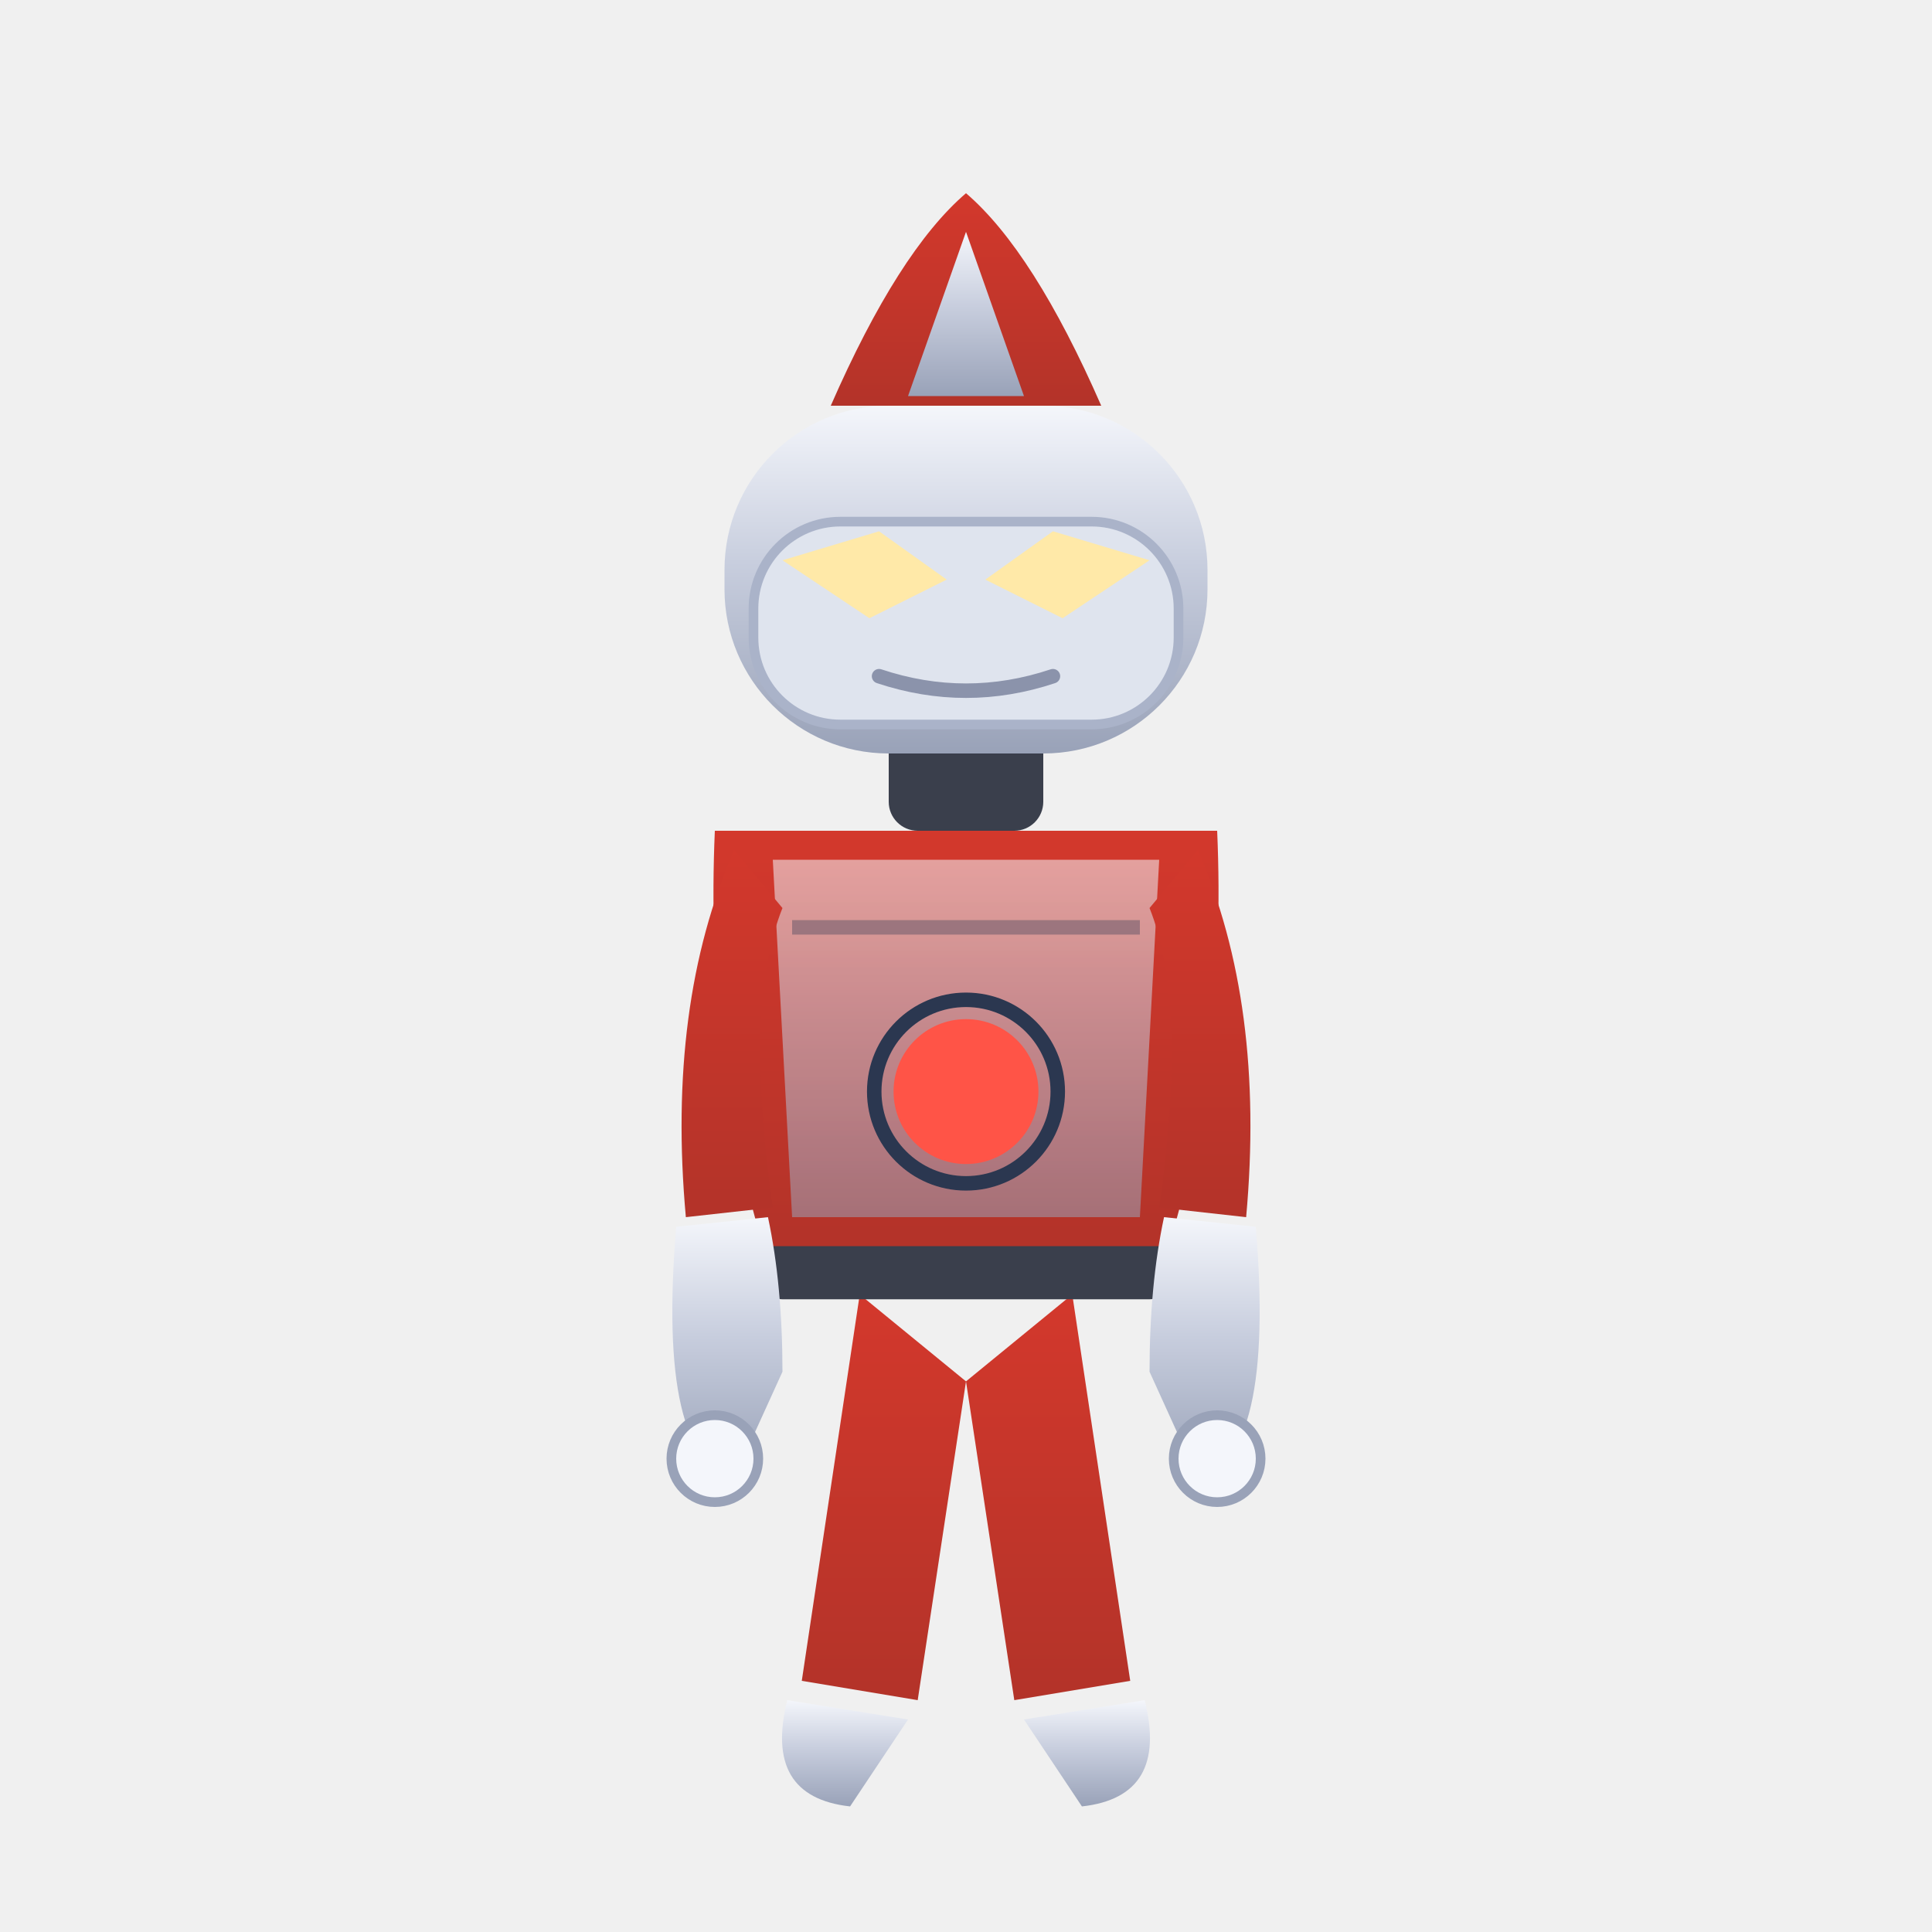
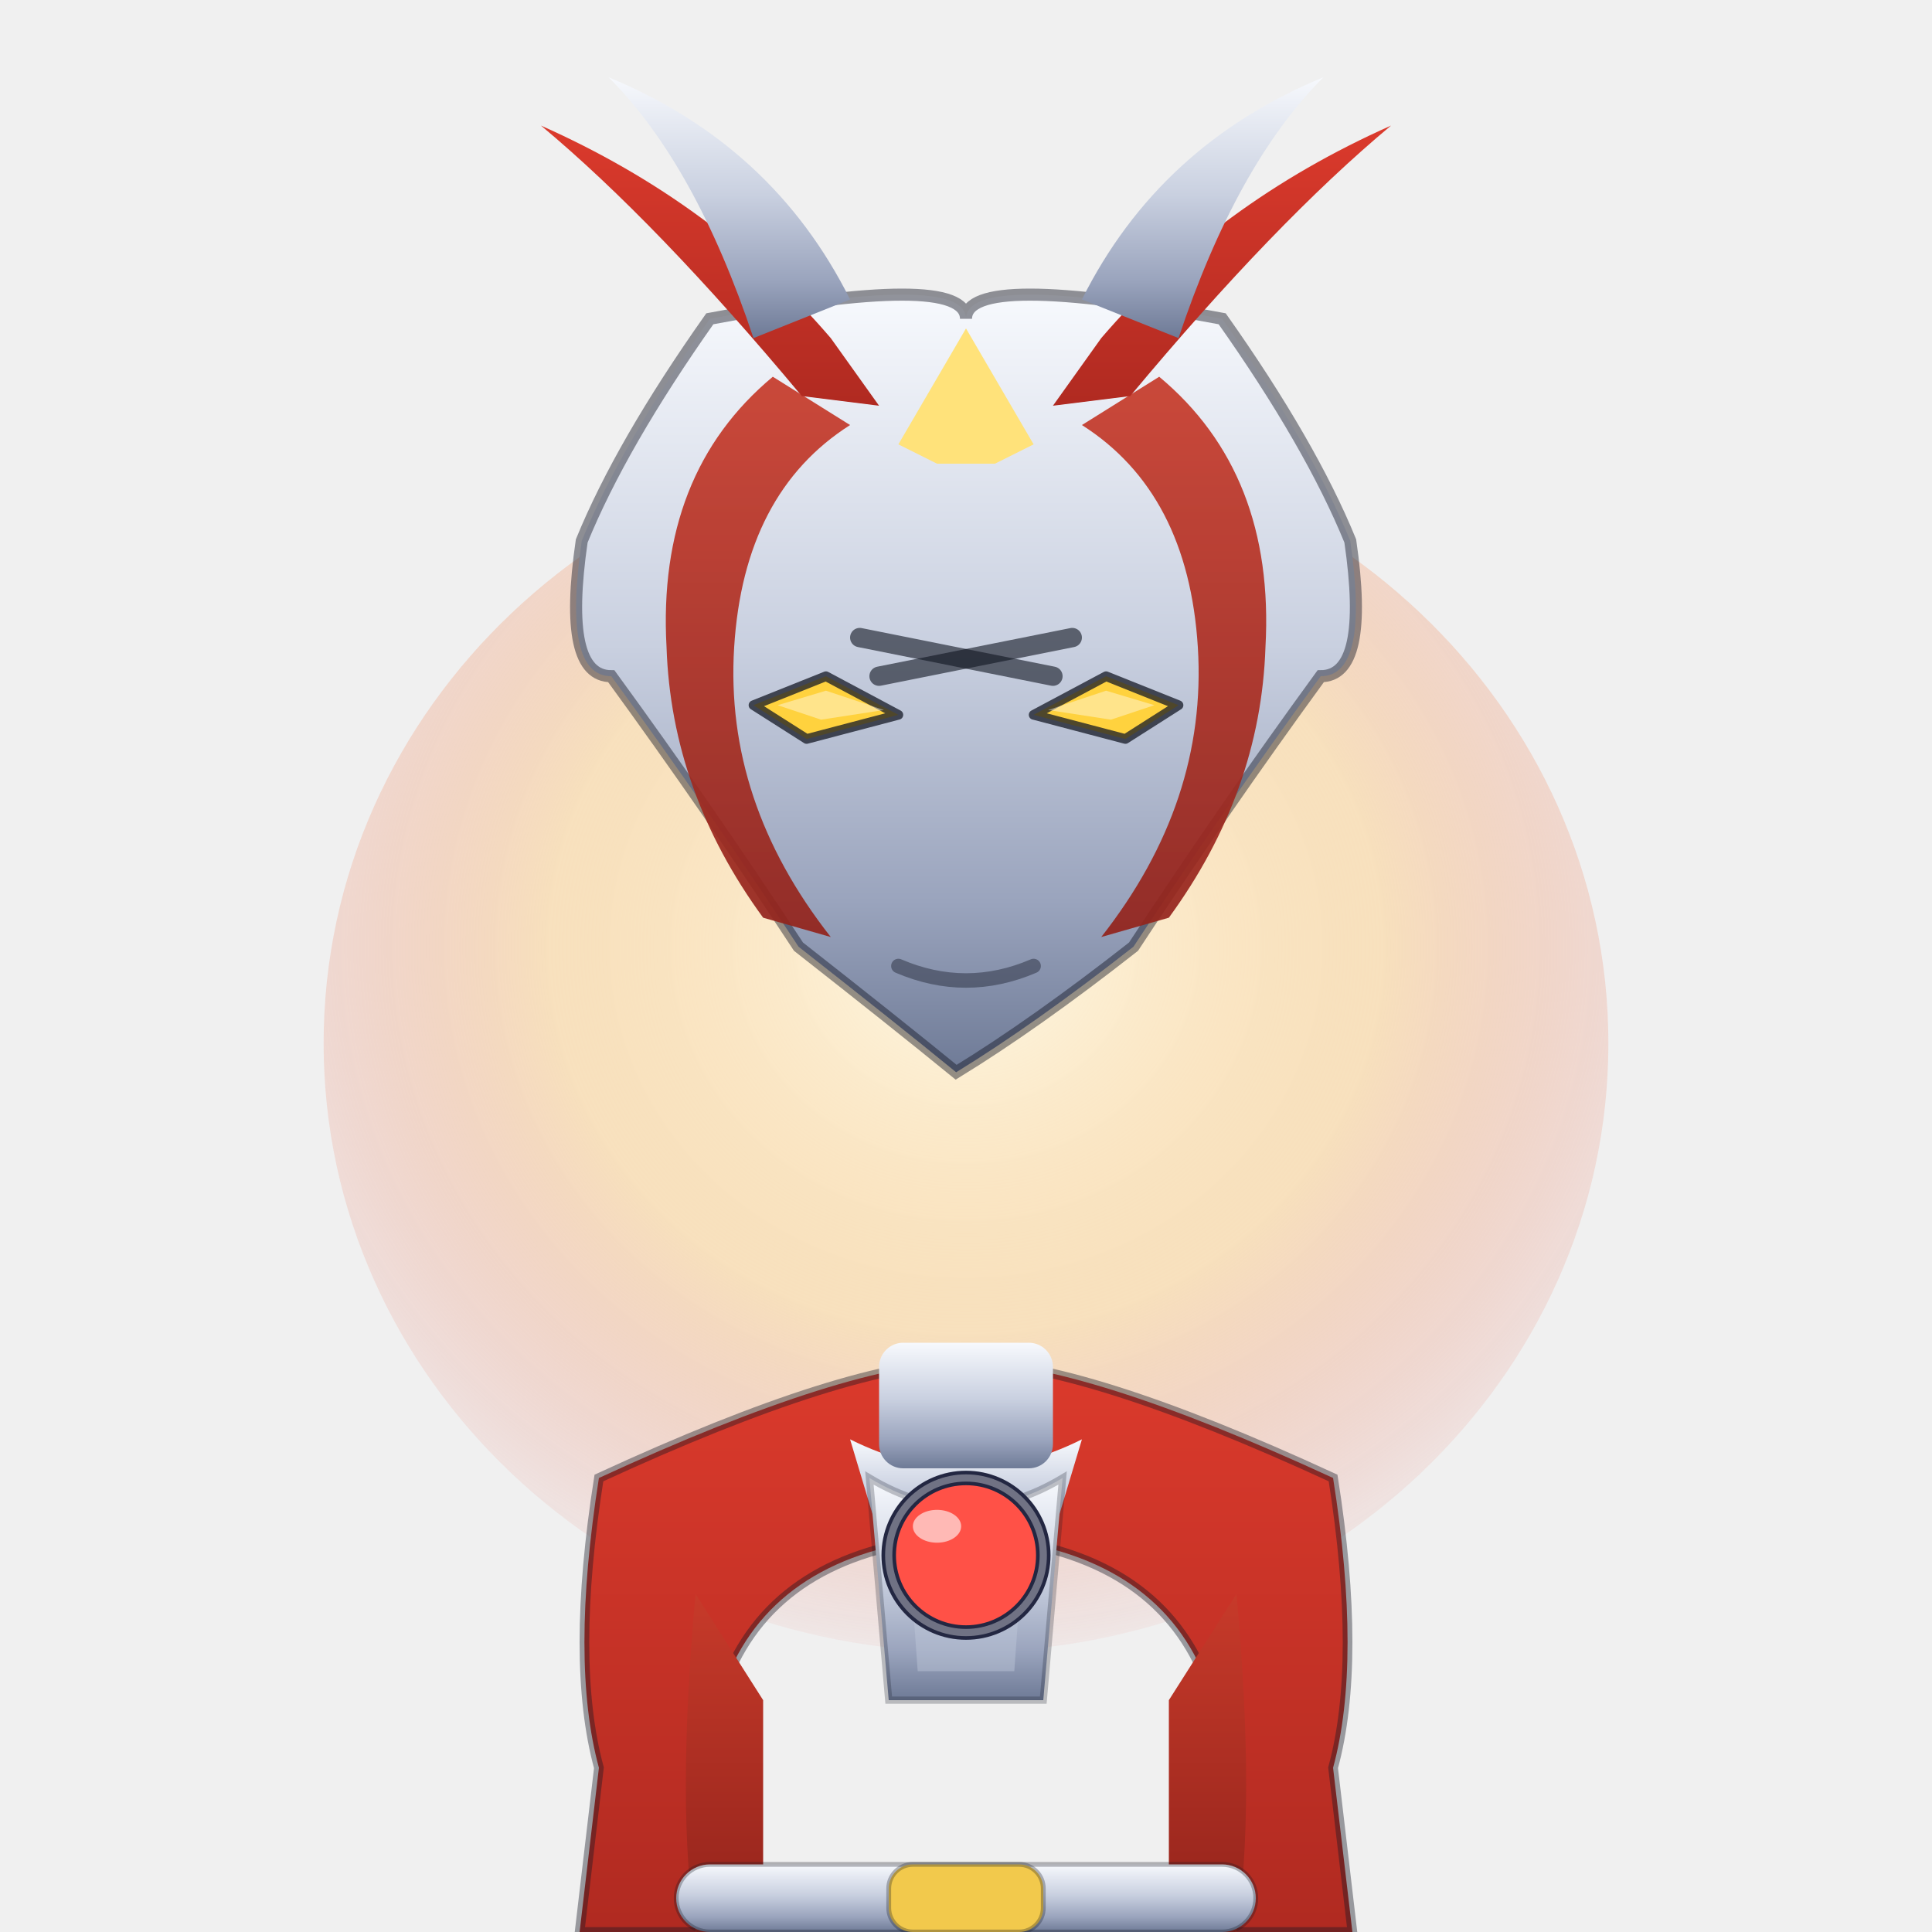
<svg xmlns="http://www.w3.org/2000/svg" viewBox="0 0 400 400" width="400" height="400" role="img">
  <defs>
-     <radialGradient id="ora_{i}" cx="50%" cy="42%" r="60%">
-       <stop offset="0%" stop-color="#fff9e6" stop-opacity="0.9" />
-       <stop offset="55%" stop-color="{m}" stop-opacity="0.55" />
-       <stop offset="100%" stop-color="{m}" stop-opacity="0" />
+     <radialGradient id="au_taro" cx="50%" cy="42%" r="62%">
+       <stop offset="0%" stop-color="#fffbe8" stop-opacity="0.95" />
+       <stop offset="52%" stop-color="#ffd08a" stop-opacity="0.5" />
+       <stop offset="100%" stop-color="#e0453f" stop-opacity="0" />
    </radialGradient>
-     <linearGradient id="silver_taro" x1="0" y1="0" x2="0" y2="1">
-       <stop offset="0%" stop-color="#f4f6fb" />
-       <stop offset="45%" stop-color="#c8cede" />
-       <stop offset="100%" stop-color="#99a2b8" />
+     <linearGradient id="sv_taro" x1="0" y1="0" x2="0" y2="1">
+       <stop offset="0%" stop-color="#f7f9fd" />
+       <stop offset="45%" stop-color="#c9d0e0" />
+       <stop offset="78%" stop-color="#9aa4bd" />
+       <stop offset="100%" stop-color="#6e7a96" />
    </linearGradient>
-     <linearGradient id="main_taro" x1="0" y1="0" x2="0" y2="1">
-       <stop offset="0%" stop-color="#d3382c" />
-       <stop offset="100%" stop-color="#b33329" />
+     <linearGradient id="mn_taro" x1="0" y1="0" x2="0" y2="1">
+       <stop offset="0%" stop-color="#db3a2c" />
+       <stop offset="100%" stop-color="#b02a21" />
+     </linearGradient>
+     <linearGradient id="ac_taro" x1="0" y1="0" x2="0" y2="1">
+       <stop offset="0%" stop-color="#c73a2a" />
+       <stop offset="100%" stop-color="#92231b" />
    </linearGradient>
  </defs>
-   <ellipse cx="200" cy="215" rx="118" ry="118" fill="url(#ora_taro)">
-     <animate attributeName="opacity" values="0.42;0.72;0.42" dur="3.2s" repeatCount="indefinite" />
+   <ellipse cx="200" cy="216" rx="133" ry="126" fill="url(#au_taro)">
+     <animate attributeName="opacity" values="0.5;0.85;0.5" dur="3.4s" repeatCount="indefinite" />
  </ellipse>
  <g>
-     <animateTransform attributeName="transform" type="translate" values="0 0;0 -6;0 0" dur="3s" repeatCount="indefinite" />
+     <animateTransform attributeName="transform" type="translate" values="0 0;0 -5;0 0" dur="3s" repeatCount="indefinite" />
    <g>
-       <path d="M178 268 L166 348 L190 352 L200 286 Z" fill="url(#main_taro)" />
-       <path d="M163 352 Q158 372 176 374 L188 356 Z" fill="url(#silver_taro)" />
+       <path d="M124 306 Q118 344 124 366 L120 400 L150 400 L152 344 Q164 320 200 318 Q236 320 248 344 L250 400 L280 400 L276 366 Q282 344 276 306 Q224 282 200 282 Q176 282 124 306 Z" fill="url(#mn_taro)" stroke="rgba(20,24,36,0.4)" stroke-width="2" />
+       <path d="M176 298 Q200 310 224 298 L218 318 Q200 326 182 318 Z" fill="url(#sv_taro)" />
+       <path d="M144 330 Q140 374 144 400 L158 400 L158 352 Z" fill="url(#ac_taro)" />
+       <path d="M256 330 Q260 374 256 400 L242 400 L242 352 Z" fill="url(#ac_taro)" />
+       <path d="M180 306 Q200 318 220 306 L216 352 L184 352 Z" fill="url(#sv_taro)" stroke="rgba(20,24,36,0.25)" stroke-width="1.5" />
+       <path d="M188 318 Q200 324 212 318 L210 346 L190 346 Z" fill="#bfc7d9" opacity="0.45" />
+       <circle cx="200" cy="322" r="16" fill="#ff5147" stroke="#232742" stroke-width="3" />
+       <circle cx="200" cy="322" r="16" fill="none" stroke="rgba(255,255,255,0.35)" stroke-width="1.5" />
+       <ellipse cx="194" cy="316" rx="5" ry="3.4" fill="#fff" opacity="0.6" />
+       <circle cx="200" cy="322" r="16" fill="none" stroke="#e04036" stroke-width="2.5" opacity="0">
+         <animate attributeName="opacity" values="0;1;1;0" dur="4.2s" repeatCount="indefinite" />
+       </circle>
+       <rect x="140" y="386" width="120" height="14" rx="7" fill="url(#sv_taro)" stroke="rgba(20,24,36,0.3)" />
+       <rect x="184" y="386" width="32" height="14" rx="5" fill="#f2c94c" stroke="rgba(20,24,36,0.3)" />
    </g>
    <g>
-       <path d="M222 268 L234 348 L210 352 L200 286 Z" fill="url(#main_taro)" />
-       <path d="M237 352 Q242 372 224 374 L212 356 Z" fill="url(#silver_taro)" />
-     </g>
-     <rect x="158" y="257" width="84" height="12" rx="4" fill="#3a3f4c" />
-     <g>
-       <path d="M148 172 Q146 218 158 258 L242 258 Q254 218 252 172 Z" fill="url(#main_taro)" />
-       <path d="M160 178 L240 178 L236 252 L164 252 Z" fill="url(#silver_taro)" opacity="0.55" />
-       <circle cx="200" cy="226" r="15" fill="#ff5447">
-         <animate attributeName="fill" values="#ff5447;#5bc0ff;#ff5447" dur="1.8s" repeatCount="indefinite" />
-         <animate attributeName="r" values="15;16.5;15" dur="1.8s" repeatCount="indefinite" />
-       </circle>
-       <circle cx="200" cy="226" r="19" fill="none" stroke="#2b3750" stroke-width="3" />
-       <path d="M164 192 L236 192" stroke="#2b3750" stroke-width="3" opacity="0.35" />
-     </g>
-     <g>
-       <animateTransform attributeName="transform" type="rotate" values="-3 158 196;2 158 196;-3 158 196" dur="4s" repeatCount="indefinite" />
-       <path d="M152 176 Q138 208 142 252 L160 250 Q154 208 162 188 Z" fill="url(#main_taro)" />
-       <path d="M140 254 Q136 302 152 306 L162 284 Q162 266 159 252 Z" fill="url(#silver_taro)" />
-       <circle cx="148" cy="302" r="9" fill="#f4f6fb" stroke="#99a2b8" stroke-width="2" />
-     </g>
-     <g>
-       <animateTransform attributeName="transform" type="rotate" values="3 242 196;-2 242 196;3 242 196" dur="4s" repeatCount="indefinite" />
-       <path d="M248 176 Q262 208 258 252 L240 250 Q246 208 238 188 Z" fill="url(#main_taro)" />
-       <path d="M260 254 Q264 302 248 306 L238 284 Q238 266 241 252 Z" fill="url(#silver_taro)" />
-       <circle cx="252" cy="302" r="9" fill="#f4f6fb" stroke="#99a2b8" stroke-width="2" />
-     </g>
-     <rect x="184" y="150" width="32" height="22" rx="6" fill="#3a3f4c" />
-     <g>
-       <rect x="150" y="84" width="100" height="72" rx="34" fill="url(#silver_taro)" />
-       <path d="M172 84 Q186 52 200 40 Q214 52 228 84 Z" fill="url(#main_taro)" />
-       <path d="M188 82 L200 48 L212 82 Z" fill="url(#silver_taro)" />
-       <rect x="156" y="108" width="88" height="42" rx="18" fill="#dfe4ee" />
-       <rect x="156" y="108" width="88" height="42" rx="18" fill="none" stroke="#aab3c9" stroke-width="2" />
-       <g>
-         <path d="M162 116 L182 110 L196 120 L180 128 Z" fill="#ffe9a8" />
-         <path d="M238 116 L218 110 L204 120 L220 128 Z" fill="#ffe9a8" />
-         <animate attributeName="opacity" values="1;0.82;1" dur="3.6s" repeatCount="indefinite" />
+       <rect x="182" y="278" width="36" height="26" rx="5" fill="url(#sv_taro)" />
+       <path d="M146.96 66 Q128.6 92 120.44 112 Q116.36 140 126.56 140 Q146.96 168 165.32 196 Q185.72 212 197.96 222 Q214.28 212 234.68 196 Q253.04 168 273.44 140 Q283.64 140 279.56 112 Q271.4 92 253.04 66 Q200 56 200 66 Q200 56 146.96 66 Z" fill="url(#sv_taro)" stroke="rgba(20,24,36,0.45)" stroke-width="2.5" />
+       <path d="M160 78 Q136 98 138 134 Q139 164 158 190 L172 194 Q150 166 152 134 Q154 102 176 88 Z" fill="url(#ac_taro)" opacity="0.92" />
+       <g transform="translate(400,0) scale(-1,1)">
+         <path d="M160 78 Q136 98 138 134 Q139 164 158 190 L172 194 Q150 166 152 134 Q154 102 176 88 Z" fill="url(#ac_taro)" opacity="0.92" />
      </g>
-       <path d="M182 140 Q200 146 218 140" fill="none" stroke="#8b93ab" stroke-width="3" stroke-linecap="round" />
+       <path d="M166 82 Q136 46 112 26 Q148 42 172 70 L182 84 Z" fill="url(#mn_taro)" />
+       <path d="M234 82 Q264 46 288 26 Q252 42 228 70 L218 84 Z" fill="url(#mn_taro)" />
+       <path d="M156 70 Q144 34 126 16 Q160 30 176 62 Z" fill="url(#sv_taro)" />
+       <path d="M244 70 Q256 34 274 16 Q240 30 224 62 Z" fill="url(#sv_taro)" />
+       <path d="M186 92 L200 68 L214 92 L206 96 L194 96 Z" fill="#ffe27a" />
+       <path d="M178 132 L218 140" stroke="rgba(16,20,32,0.6)" stroke-width="4" stroke-linecap="round" />
+       <path d="M222 132 L182 140" stroke="rgba(16,20,32,0.6)" stroke-width="4" stroke-linecap="round" />
+       <path d="M214 148 L229 140 L244 146 L233 153 Z" fill="#ffd23e" stroke="rgba(20,24,36,0.75)" stroke-width="2" stroke-linejoin="round" />
+       <path d="M217 147 L229 143 L239 146 L230 149 Z" fill="#fff" opacity="0.4" />
+       <g transform="translate(400,0) scale(-1,1)">
+         <path d="M214 148 L229 140 L244 146 L233 153 Z" fill="#ffd23e" stroke="rgba(20,24,36,0.75)" stroke-width="2" stroke-linejoin="round" />
+         <path d="M217 147 L229 143 L239 146 L230 149 Z" fill="#fff" opacity="0.4" />
+       </g>
+       <path d="M186 200 Q200 206 214 200" fill="none" stroke="rgba(30,34,50,0.45)" stroke-width="3" stroke-linecap="round" />
    </g>
  </g>
</svg>
